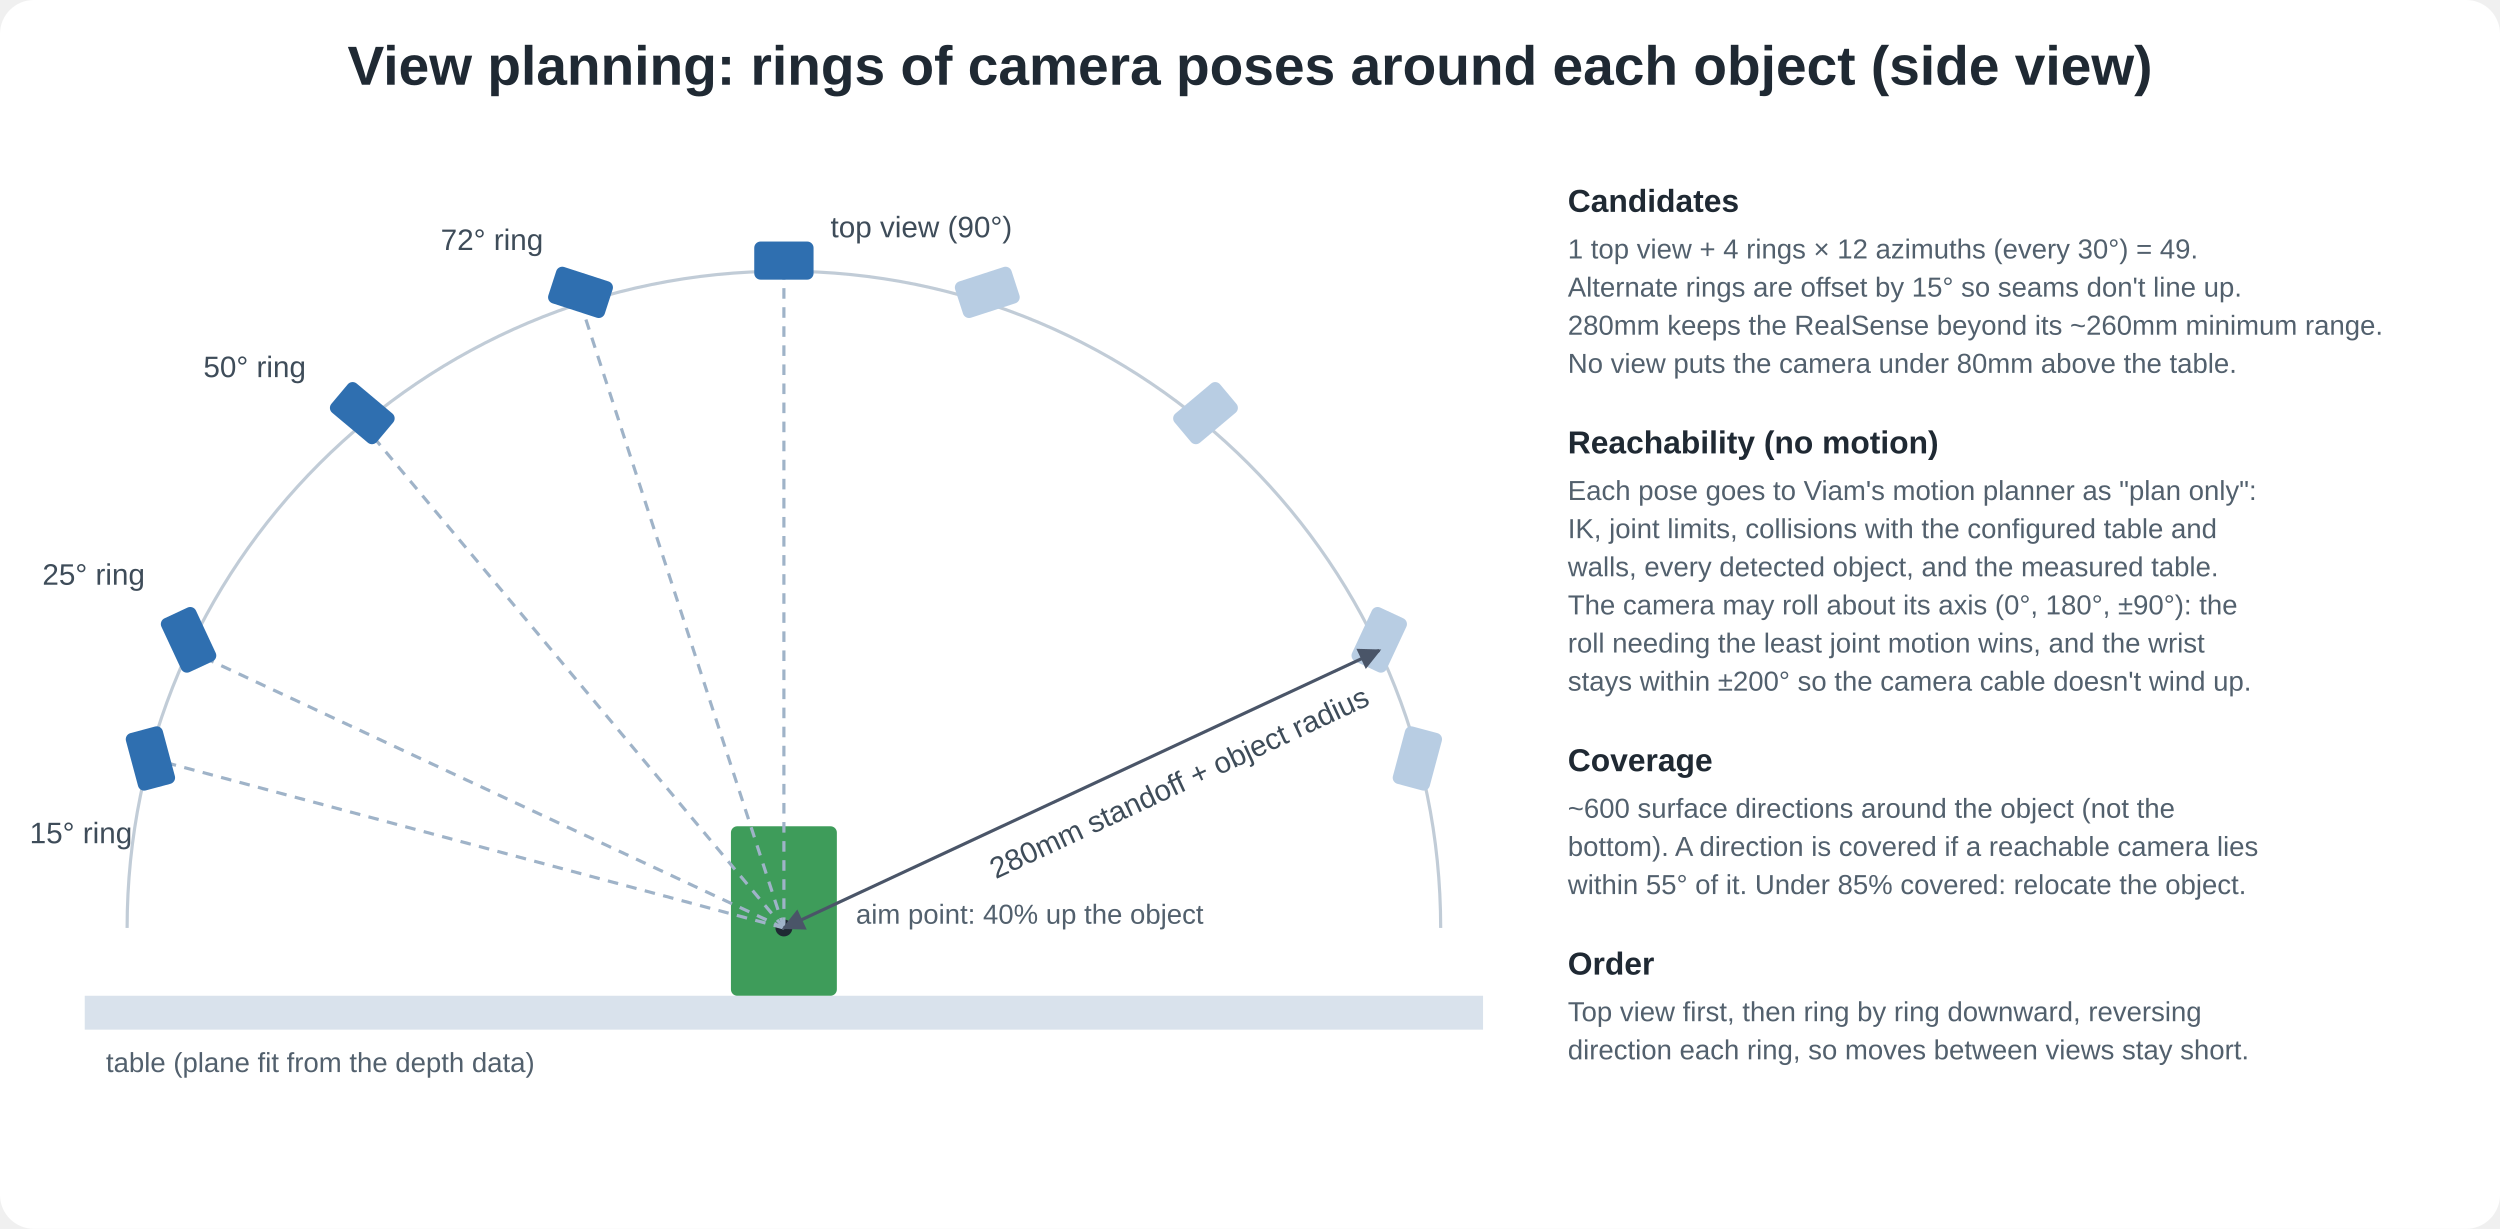
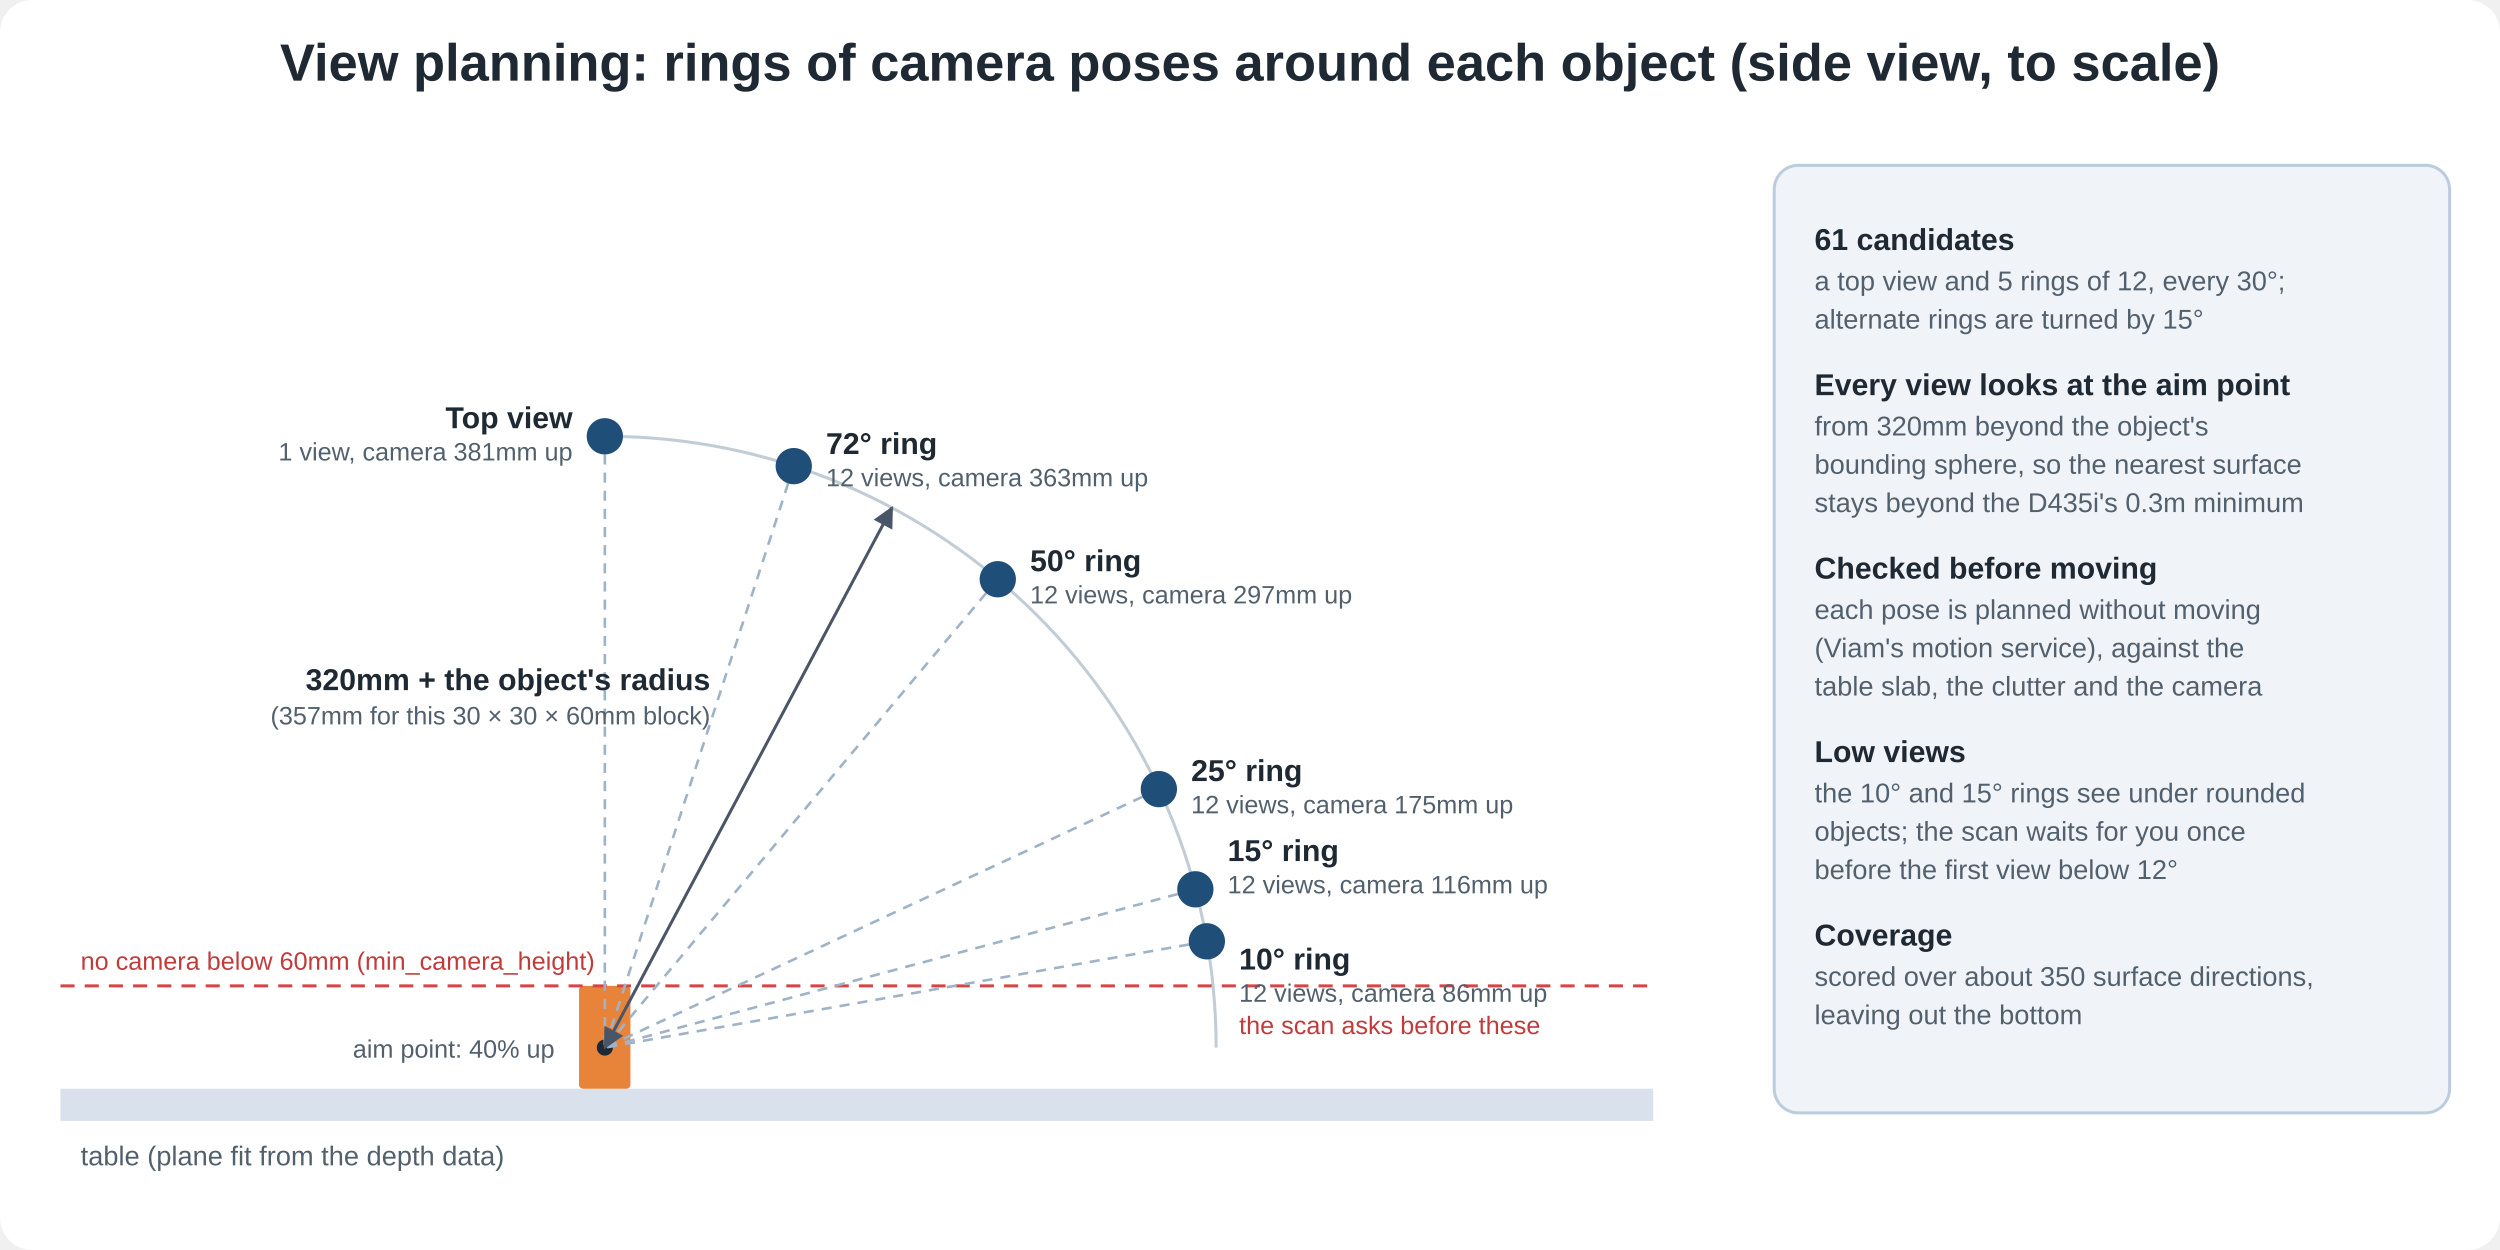
- <svg xmlns="http://www.w3.org/2000/svg" width="1180" height="580" viewBox="0 0 1180 580" font-family="Liberation Sans, Arial, Helvetica, sans-serif">
+ <svg xmlns="http://www.w3.org/2000/svg" width="1240" height="620" viewBox="0 0 1240 620" font-family="Liberation Sans, Arial, Helvetica, sans-serif">
  <defs>
    <marker id="arrow" viewBox="0 0 10 10" refX="9" refY="5" markerWidth="7" markerHeight="7" orient="auto-start-reverse">
      <path d="M0,0 L10,5 L0,10 z" fill="#4A5568" />
    </marker>
    <style>
      .title { font-size: 26px; font-weight: 700; fill: #1F2933; }
-       .label { font-size: 14px; fill: #3E4C59; }
      .bold { font-size: 15px; font-weight: 700; fill: #1F2933; }
-       .desc { font-size: 13px; fill: #52606D; }
-       .ray { stroke: #9FB3C8; stroke-width: 1.5; stroke-dasharray: 5 4; fill: none; }
-       .ring { stroke: #C1CCD7; stroke-width: 1.5; fill: none; }
+       .desc { font-size: 13.5px; fill: #52606D; }
+       .small { font-size: 12.5px; fill: #52606D; }
+       .warn { font-size: 12.5px; fill: #C23B3B; }
+       .ray { stroke: #9FB3C8; stroke-width: 1.3; stroke-dasharray: 5 4; fill: none; }
+       .arc { stroke: #C1CCD7; stroke-width: 1.5; fill: none; }
+       .floor { stroke: #D64545; stroke-width: 1.5; stroke-dasharray: 7 5; fill: none; }
      .dim { stroke: #4A5568; stroke-width: 1.5; fill: none; marker-start: url(#arrow); marker-end: url(#arrow); }
    </style>
  </defs>
-   <rect x="0" y="0" width="1180" height="580" rx="16" fill="#FFFFFF" />
-   <text x="590" y="40" text-anchor="middle" class="title">View planning: rings of camera poses around each object (side view)</text>
-   <rect x="40" y="470" width="660" height="16" fill="#D9E2EC" />
-   <text x="50" y="506" class="desc">table (plane fit from the depth data)</text>
-   <rect x="345" y="390" width="50" height="80" fill="#3E9C5A" rx="3" />
-   <circle cx="370" cy="438" r="4" fill="#1F2933" />
-   <text x="404" y="436" class="desc">aim point: 40% up the object</text>
-   <path d="M60,438 A310,310 0 0,1 680,438" class="ring" />
-   <line x1="370" y1="438" x2="370" y2="128" class="ray" />
-   <line x1="370" y1="438" x2="274" y2="143" class="ray" />
-   <line x1="370" y1="438" x2="171" y2="200" class="ray" />
-   <line x1="370" y1="438" x2="89" y2="307" class="ray" />
-   <line x1="370" y1="438" x2="71" y2="358" class="ray" />
-   <g fill="#2F6FB0">
-     <rect x="356" y="114" width="28" height="18" rx="3" />
-     <rect x="260" y="129" width="28" height="18" rx="3" transform="rotate(18 274 138)" />
-     <rect x="157" y="186" width="28" height="18" rx="3" transform="rotate(40 171 195)" />
-     <rect x="75" y="293" width="28" height="18" rx="3" transform="rotate(65 89 302)" />
-     <rect x="57" y="349" width="28" height="18" rx="3" transform="rotate(75 71 358)" />
-   </g>
-   <text x="392" y="112" class="label">top view (90°)</text>
-   <text x="208" y="118" class="label">72° ring</text>
-   <text x="96" y="178" class="label">50° ring</text>
-   <text x="20" y="276" class="label">25° ring</text>
-   <text x="14" y="398" class="label">15° ring</text>
-   <g fill="#B8CDE3">
-     <rect x="452" y="129" width="28" height="18" rx="3" transform="rotate(-18 466 138)" />
-     <rect x="555" y="186" width="28" height="18" rx="3" transform="rotate(-40 569 195)" />
-     <rect x="637" y="293" width="28" height="18" rx="3" transform="rotate(-65 651 302)" />
-     <rect x="655" y="349" width="28" height="18" rx="3" transform="rotate(-75 669 358)" />
-   </g>
-   <line x1="370" y1="438" x2="651" y2="307" class="dim" />
-   <text x="470" y="415" class="label" transform="rotate(-25 470 415)">280mm standoff + object radius</text>
-   <text x="740" y="100" class="bold">Candidates</text>
-   <text x="740" y="122" class="desc">1 top view + 4 rings × 12 azimuths (every 30°) = 49.</text>
-   <text x="740" y="140" class="desc">Alternate rings are offset by 15° so seams don't line up.</text>
-   <text x="740" y="158" class="desc">280mm keeps the RealSense beyond its ~260mm minimum range.</text>
-   <text x="740" y="176" class="desc">No view puts the camera under 80mm above the table.</text>
-   <text x="740" y="214" class="bold">Reachability (no motion)</text>
-   <text x="740" y="236" class="desc">Each pose goes to Viam's motion planner as "plan only":</text>
-   <text x="740" y="254" class="desc">IK, joint limits, collisions with the configured table and</text>
-   <text x="740" y="272" class="desc">walls, every detected object, and the measured table.</text>
-   <text x="740" y="290" class="desc">The camera may roll about its axis (0°, 180°, ±90°): the</text>
-   <text x="740" y="308" class="desc">roll needing the least joint motion wins, and the wrist</text>
-   <text x="740" y="326" class="desc">stays within ±200° so the camera cable doesn't wind up.</text>
-   <text x="740" y="364" class="bold">Coverage</text>
-   <text x="740" y="386" class="desc">~600 surface directions around the object (not the</text>
-   <text x="740" y="404" class="desc">bottom). A direction is covered if a reachable camera lies</text>
-   <text x="740" y="422" class="desc">within 55° of it. Under 85% covered: relocate the object.</text>
-   <text x="740" y="460" class="bold">Order</text>
-   <text x="740" y="482" class="desc">Top view first, then ring by ring downward, reversing</text>
-   <text x="740" y="500" class="desc">direction each ring, so moves between views stay short.</text>
+   <rect x="0" y="0" width="1240" height="620" rx="16" fill="#FFFFFF" />
+   <text x="620" y="40" text-anchor="middle" class="title">View planning: rings of camera poses around each object (side view, to scale)</text>
+   <rect x="30" y="540" width="790" height="16" fill="#D9E2EC" />
+   <text x="40" y="578" class="desc">table (plane fit from the depth data)</text>
+   <rect x="287.2" y="489.0" width="25.5" height="51.0" fill="#E8833A" rx="2" />
+   <circle cx="300.0" cy="519.6" r="4" fill="#1F2933" />
+   <text x="175" y="524.6" class="small">aim point: 40% up</text>
+   <path d="M300.0,216.4 A303.2,303.2 0 0 1 603.2,519.6" class="arc" />
+   <line x1="30" y1="489.0" x2="820" y2="489.0" class="floor" />
+   <text x="40" y="481.0" class="warn">no camera below 60mm (min_camera_height)</text>
+   <line x1="300.0" y1="216.4" x2="300.0" y2="519.6" class="ray" />
+   <circle cx="300.0" cy="216.4" r="9" fill="#1F4E79" />
+   <text x="284.0" y="212.4" text-anchor="end" class="bold">Top view</text>
+   <text x="284.0" y="228.4" text-anchor="end" class="small">1 view, camera 381mm up</text>
+   <line x1="393.7" y1="231.2" x2="300.0" y2="519.6" class="ray" />
+   <circle cx="393.7" cy="231.2" r="9" fill="#1F4E79" />
+   <text x="409.7" y="225.2" text-anchor="start" class="bold">72° ring</text>
+   <text x="409.7" y="241.2" text-anchor="start" class="small">12 views, camera 363mm up</text>
+   <line x1="494.9" y1="287.3" x2="300.0" y2="519.6" class="ray" />
+   <circle cx="494.9" cy="287.3" r="9" fill="#1F4E79" />
+   <text x="510.9" y="283.3" text-anchor="start" class="bold">50° ring</text>
+   <text x="510.9" y="299.3" text-anchor="start" class="small">12 views, camera 297mm up</text>
+   <line x1="574.8" y1="391.4" x2="300.0" y2="519.6" class="ray" />
+   <circle cx="574.8" cy="391.4" r="9" fill="#1F4E79" />
+   <text x="590.8" y="387.4" text-anchor="start" class="bold">25° ring</text>
+   <text x="590.8" y="403.4" text-anchor="start" class="small">12 views, camera 175mm up</text>
+   <line x1="592.9" y1="441.1" x2="300.0" y2="519.6" class="ray" />
+   <circle cx="592.9" cy="441.1" r="9" fill="#1F4E79" />
+   <text x="608.9" y="427.1" text-anchor="start" class="bold">15° ring</text>
+   <text x="608.9" y="443.1" text-anchor="start" class="small">12 views, camera 116mm up</text>
+   <line x1="598.6" y1="466.9" x2="300.0" y2="519.6" class="ray" />
+   <circle cx="598.6" cy="466.9" r="9" fill="#1F4E79" />
+   <text x="614.6" y="480.9" text-anchor="start" class="bold">10° ring</text>
+   <text x="614.6" y="496.9" text-anchor="start" class="small">12 views, camera 86mm up</text>
+   <text x="614.6" y="512.9" class="warn">the scan asks before these</text>
+   <line x1="300.0" y1="519.6" x2="442.4" y2="251.9" class="dim" />
+   <text x="352.3" y="342.3" text-anchor="end" class="bold">320mm + the object's radius</text>
+   <text x="352.3" y="359.3" text-anchor="end" class="small">(357mm for this 30 × 30 × 60mm block)</text>
+   <rect x="880" y="82" width="335" height="470" rx="12" fill="#F0F4F8" stroke="#BCCCDC" stroke-width="1.5" />
+   <text x="900" y="124" class="bold">61 candidates</text>
+   <text x="900" y="144" class="desc">a top view and 5 rings of 12, every 30°;</text>
+   <text x="900" y="163" class="desc">alternate rings are turned by 15°</text>
+   <text x="900" y="196" class="bold">Every view looks at the aim point</text>
+   <text x="900" y="216" class="desc">from 320mm beyond the object's</text>
+   <text x="900" y="235" class="desc">bounding sphere, so the nearest surface</text>
+   <text x="900" y="254" class="desc">stays beyond the D435i's 0.3m minimum</text>
+   <text x="900" y="287" class="bold">Checked before moving</text>
+   <text x="900" y="307" class="desc">each pose is planned without moving</text>
+   <text x="900" y="326" class="desc">(Viam's motion service), against the</text>
+   <text x="900" y="345" class="desc">table slab, the clutter and the camera</text>
+   <text x="900" y="378" class="bold">Low views</text>
+   <text x="900" y="398" class="desc">the 10° and 15° rings see under rounded</text>
+   <text x="900" y="417" class="desc">objects; the scan waits for you once</text>
+   <text x="900" y="436" class="desc">before the first view below 12°</text>
+   <text x="900" y="469" class="bold">Coverage</text>
+   <text x="900" y="489" class="desc">scored over about 350 surface directions,</text>
+   <text x="900" y="508" class="desc">leaving out the bottom</text>
</svg>
